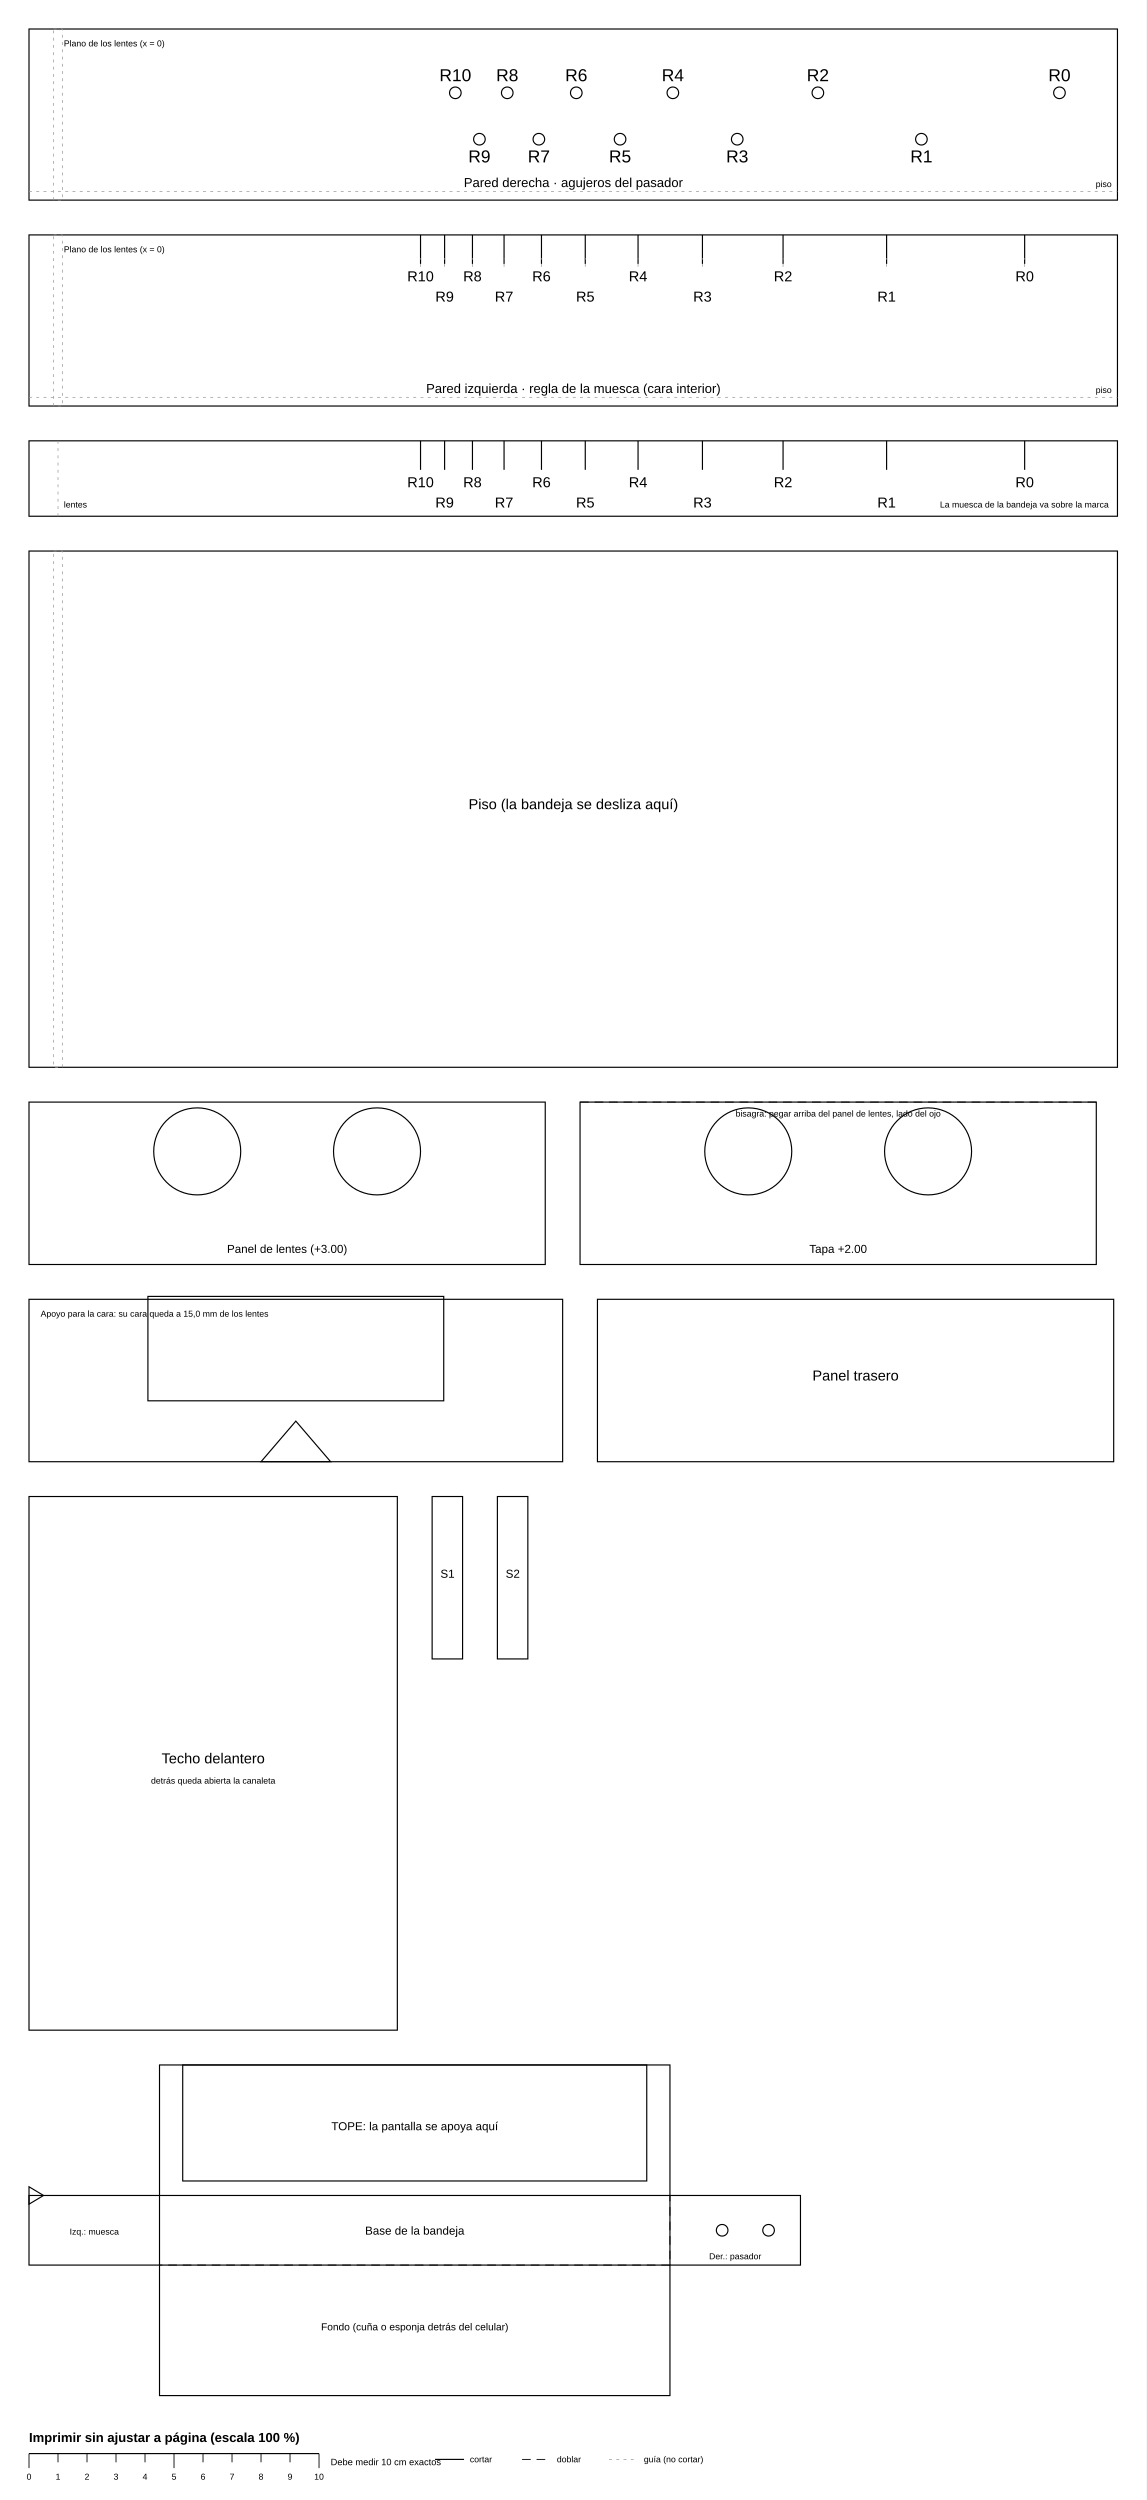
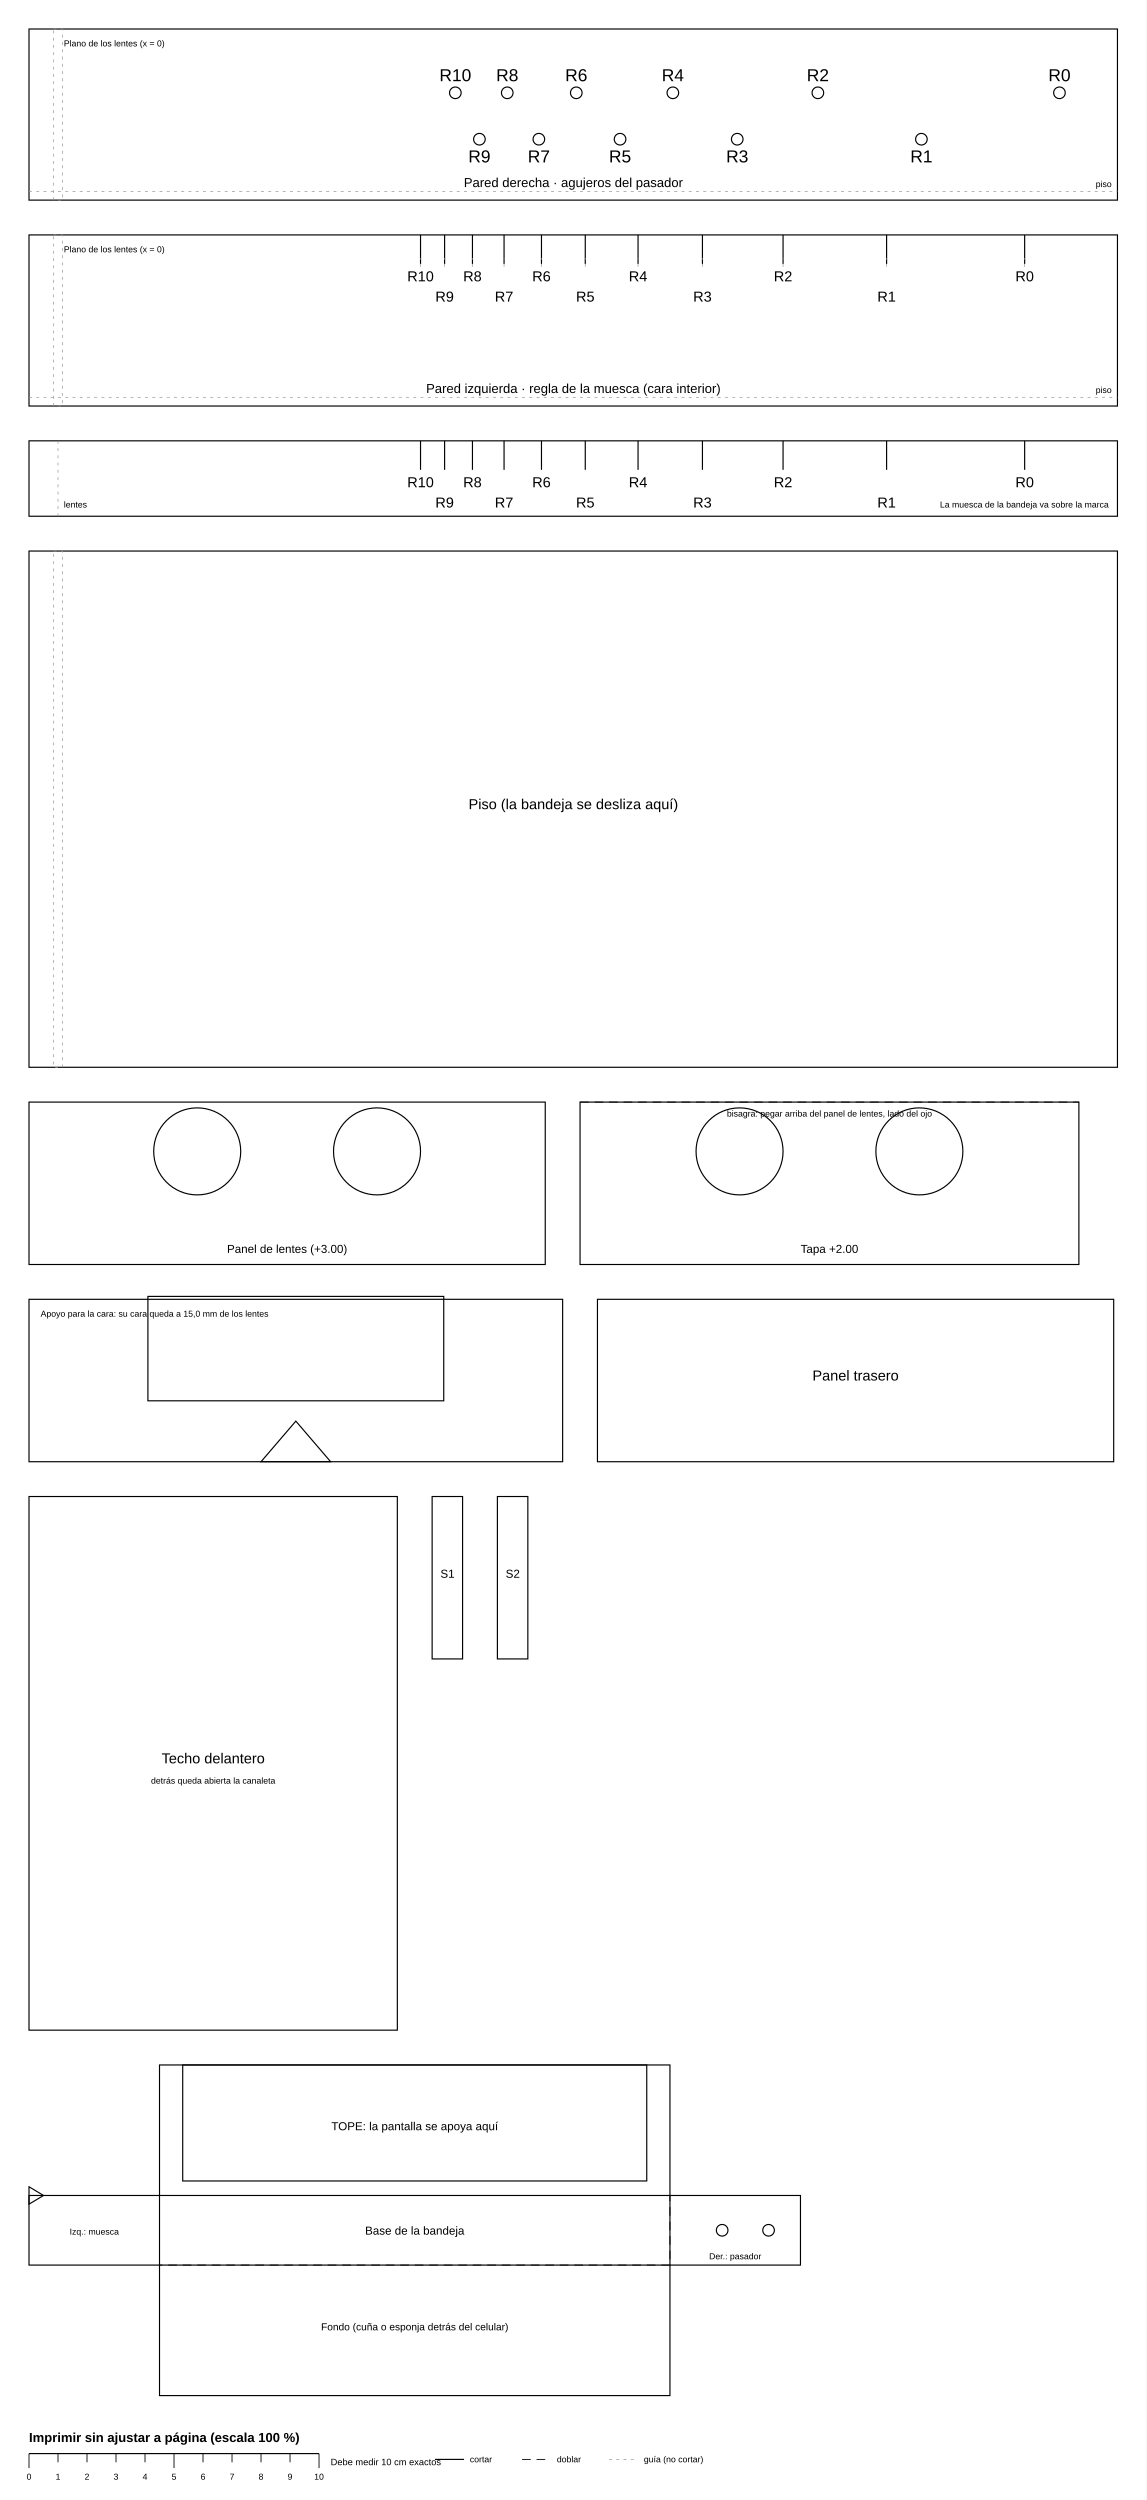
<svg xmlns="http://www.w3.org/2000/svg" width="395.3mm" height="862mm" viewBox="0 0 395.3 862">
  <rect x="0" y="0" width="395.3" height="862" fill="#fff" />
  <rect x="10" y="10" width="375.3" height="59" fill="none" stroke="#000" stroke-width="0.4" />
  <rect x="18.5" y="10" width="3" height="59" fill="none" stroke="#999" stroke-width="0.25" stroke-dasharray="1 1.5" />
  <text x="22" y="16" font-size="3" text-anchor="start" font-family="Arial, sans-serif">Plano de los lentes (x = 0)</text>
  <line x1="10" y1="66" x2="385.3" y2="66" fill="none" stroke="#999" stroke-width="0.25" stroke-dasharray="1 1.5" />
  <text x="383.3" y="64.5" font-size="3" text-anchor="end" font-family="Arial, sans-serif">piso</text>
  <text x="197.7" y="64.5" font-size="4.5" text-anchor="middle" font-family="Arial, sans-serif">Pared derecha · agujeros del pasador</text>
  <circle cx="365.3" cy="32" r="2" fill="none" stroke="#000" stroke-width="0.4" />
  <text x="365.3" y="28" font-size="6" text-anchor="middle" font-family="Arial, sans-serif">R0</text>
  <circle cx="317.7" cy="48" r="2" fill="none" stroke="#000" stroke-width="0.4" />
  <text x="317.7" y="56" font-size="6" text-anchor="middle" font-family="Arial, sans-serif">R1</text>
  <circle cx="282" cy="32" r="2" fill="none" stroke="#000" stroke-width="0.4" />
  <text x="282" y="28" font-size="6" text-anchor="middle" font-family="Arial, sans-serif">R2</text>
  <circle cx="254.2" cy="48" r="2" fill="none" stroke="#000" stroke-width="0.4" />
  <text x="254.2" y="56" font-size="6" text-anchor="middle" font-family="Arial, sans-serif">R3</text>
  <circle cx="232" cy="32" r="2" fill="none" stroke="#000" stroke-width="0.4" />
  <text x="232" y="28" font-size="6" text-anchor="middle" font-family="Arial, sans-serif">R4</text>
  <circle cx="213.8" cy="48" r="2" fill="none" stroke="#000" stroke-width="0.4" />
  <text x="213.8" y="56" font-size="6" text-anchor="middle" font-family="Arial, sans-serif">R5</text>
  <circle cx="198.7" cy="32" r="2" fill="none" stroke="#000" stroke-width="0.4" />
  <text x="198.7" y="28" font-size="6" text-anchor="middle" font-family="Arial, sans-serif">R6</text>
  <circle cx="185.8" cy="48" r="2" fill="none" stroke="#000" stroke-width="0.4" />
  <text x="185.8" y="56" font-size="6" text-anchor="middle" font-family="Arial, sans-serif">R7</text>
  <circle cx="174.9" cy="32" r="2" fill="none" stroke="#000" stroke-width="0.4" />
  <text x="174.9" y="28" font-size="6" text-anchor="middle" font-family="Arial, sans-serif">R8</text>
  <circle cx="165.3" cy="48" r="2" fill="none" stroke="#000" stroke-width="0.4" />
  <text x="165.3" y="56" font-size="6" text-anchor="middle" font-family="Arial, sans-serif">R9</text>
  <circle cx="157" cy="32" r="2" fill="none" stroke="#000" stroke-width="0.4" />
  <text x="157" y="28" font-size="6" text-anchor="middle" font-family="Arial, sans-serif">R10</text>
  <rect x="10" y="81" width="375.3" height="59" fill="none" stroke="#000" stroke-width="0.4" />
  <rect x="18.5" y="81" width="3" height="59" fill="none" stroke="#999" stroke-width="0.25" stroke-dasharray="1 1.5" />
  <text x="22" y="87" font-size="3" text-anchor="start" font-family="Arial, sans-serif">Plano de los lentes (x = 0)</text>
  <line x1="10" y1="137" x2="385.3" y2="137" fill="none" stroke="#999" stroke-width="0.25" stroke-dasharray="1 1.5" />
  <text x="383.3" y="135.5" font-size="3" text-anchor="end" font-family="Arial, sans-serif">piso</text>
  <text x="197.7" y="135.5" font-size="4.5" text-anchor="middle" font-family="Arial, sans-serif">Pared izquierda · regla de la muesca (cara interior)</text>
  <line x1="353.3" y1="81" x2="353.3" y2="91" fill="none" stroke="#000" stroke-width="0.4" />
  <text x="353.3" y="97" font-size="5" text-anchor="middle" font-family="Arial, sans-serif">R0</text>
  <line x1="353.3" y1="92" x2="353.3" y2="89" fill="none" stroke="#999" stroke-width="0.25" stroke-dasharray="1 1.5" />
  <line x1="305.7" y1="81" x2="305.7" y2="91" fill="none" stroke="#000" stroke-width="0.4" />
  <text x="305.7" y="104" font-size="5" text-anchor="middle" font-family="Arial, sans-serif">R1</text>
  <line x1="305.7" y1="92" x2="305.7" y2="89" fill="none" stroke="#999" stroke-width="0.25" stroke-dasharray="1 1.5" />
  <line x1="270" y1="81" x2="270" y2="91" fill="none" stroke="#000" stroke-width="0.4" />
  <text x="270" y="97" font-size="5" text-anchor="middle" font-family="Arial, sans-serif">R2</text>
  <line x1="270" y1="92" x2="270" y2="89" fill="none" stroke="#999" stroke-width="0.25" stroke-dasharray="1 1.5" />
  <line x1="242.2" y1="81" x2="242.2" y2="91" fill="none" stroke="#000" stroke-width="0.4" />
  <text x="242.2" y="104" font-size="5" text-anchor="middle" font-family="Arial, sans-serif">R3</text>
  <line x1="242.2" y1="92" x2="242.2" y2="89" fill="none" stroke="#999" stroke-width="0.25" stroke-dasharray="1 1.5" />
  <line x1="220" y1="81" x2="220" y2="91" fill="none" stroke="#000" stroke-width="0.4" />
  <text x="220" y="97" font-size="5" text-anchor="middle" font-family="Arial, sans-serif">R4</text>
  <line x1="220" y1="92" x2="220" y2="89" fill="none" stroke="#999" stroke-width="0.25" stroke-dasharray="1 1.5" />
  <line x1="201.8" y1="81" x2="201.8" y2="91" fill="none" stroke="#000" stroke-width="0.4" />
  <text x="201.8" y="104" font-size="5" text-anchor="middle" font-family="Arial, sans-serif">R5</text>
  <line x1="201.8" y1="92" x2="201.8" y2="89" fill="none" stroke="#999" stroke-width="0.25" stroke-dasharray="1 1.5" />
  <line x1="186.7" y1="81" x2="186.7" y2="91" fill="none" stroke="#000" stroke-width="0.4" />
  <text x="186.7" y="97" font-size="5" text-anchor="middle" font-family="Arial, sans-serif">R6</text>
  <line x1="186.7" y1="92" x2="186.7" y2="89" fill="none" stroke="#999" stroke-width="0.25" stroke-dasharray="1 1.5" />
  <line x1="173.8" y1="81" x2="173.8" y2="91" fill="none" stroke="#000" stroke-width="0.4" />
  <text x="173.8" y="104" font-size="5" text-anchor="middle" font-family="Arial, sans-serif">R7</text>
  <line x1="173.8" y1="92" x2="173.8" y2="89" fill="none" stroke="#999" stroke-width="0.25" stroke-dasharray="1 1.5" />
  <line x1="162.9" y1="81" x2="162.9" y2="91" fill="none" stroke="#000" stroke-width="0.4" />
  <text x="162.9" y="97" font-size="5" text-anchor="middle" font-family="Arial, sans-serif">R8</text>
  <line x1="162.9" y1="92" x2="162.9" y2="89" fill="none" stroke="#999" stroke-width="0.25" stroke-dasharray="1 1.5" />
  <line x1="153.3" y1="81" x2="153.3" y2="91" fill="none" stroke="#000" stroke-width="0.4" />
  <text x="153.3" y="104" font-size="5" text-anchor="middle" font-family="Arial, sans-serif">R9</text>
  <line x1="153.3" y1="92" x2="153.3" y2="89" fill="none" stroke="#999" stroke-width="0.25" stroke-dasharray="1 1.5" />
  <line x1="145" y1="81" x2="145" y2="91" fill="none" stroke="#000" stroke-width="0.4" />
  <text x="145" y="97" font-size="5" text-anchor="middle" font-family="Arial, sans-serif">R10</text>
  <line x1="145" y1="92" x2="145" y2="89" fill="none" stroke="#999" stroke-width="0.25" stroke-dasharray="1 1.5" />
  <rect x="10" y="152" width="375.3" height="26" fill="none" stroke="#000" stroke-width="0.4" />
  <line x1="20" y1="152" x2="20" y2="178" fill="none" stroke="#999" stroke-width="0.25" stroke-dasharray="1 1.5" />
  <text x="22" y="175" font-size="3" text-anchor="start" font-family="Arial, sans-serif">lentes</text>
  <line x1="353.3" y1="152" x2="353.3" y2="162" fill="none" stroke="#000" stroke-width="0.4" />
  <text x="353.3" y="168" font-size="5" text-anchor="middle" font-family="Arial, sans-serif">R0</text>
  <line x1="305.7" y1="152" x2="305.7" y2="162" fill="none" stroke="#000" stroke-width="0.4" />
  <text x="305.7" y="175" font-size="5" text-anchor="middle" font-family="Arial, sans-serif">R1</text>
  <line x1="270" y1="152" x2="270" y2="162" fill="none" stroke="#000" stroke-width="0.4" />
  <text x="270" y="168" font-size="5" text-anchor="middle" font-family="Arial, sans-serif">R2</text>
  <line x1="242.2" y1="152" x2="242.2" y2="162" fill="none" stroke="#000" stroke-width="0.4" />
  <text x="242.2" y="175" font-size="5" text-anchor="middle" font-family="Arial, sans-serif">R3</text>
  <line x1="220" y1="152" x2="220" y2="162" fill="none" stroke="#000" stroke-width="0.4" />
  <text x="220" y="168" font-size="5" text-anchor="middle" font-family="Arial, sans-serif">R4</text>
  <line x1="201.8" y1="152" x2="201.8" y2="162" fill="none" stroke="#000" stroke-width="0.4" />
  <text x="201.8" y="175" font-size="5" text-anchor="middle" font-family="Arial, sans-serif">R5</text>
  <line x1="186.7" y1="152" x2="186.7" y2="162" fill="none" stroke="#000" stroke-width="0.4" />
  <text x="186.7" y="168" font-size="5" text-anchor="middle" font-family="Arial, sans-serif">R6</text>
  <line x1="173.8" y1="152" x2="173.8" y2="162" fill="none" stroke="#000" stroke-width="0.4" />
  <text x="173.8" y="175" font-size="5" text-anchor="middle" font-family="Arial, sans-serif">R7</text>
  <line x1="162.9" y1="152" x2="162.9" y2="162" fill="none" stroke="#000" stroke-width="0.4" />
  <text x="162.9" y="168" font-size="5" text-anchor="middle" font-family="Arial, sans-serif">R8</text>
  <line x1="153.3" y1="152" x2="153.3" y2="162" fill="none" stroke="#000" stroke-width="0.4" />
  <text x="153.3" y="175" font-size="5" text-anchor="middle" font-family="Arial, sans-serif">R9</text>
  <line x1="145" y1="152" x2="145" y2="162" fill="none" stroke="#000" stroke-width="0.4" />
  <text x="145" y="168" font-size="5" text-anchor="middle" font-family="Arial, sans-serif">R10</text>
  <text x="382.3" y="175" font-size="3" text-anchor="end" font-family="Arial, sans-serif">La muesca de la bandeja va sobre la marca</text>
  <rect x="10" y="190" width="375.3" height="178" fill="none" stroke="#000" stroke-width="0.4" />
  <rect x="18.5" y="190" width="3" height="178" fill="none" stroke="#999" stroke-width="0.25" stroke-dasharray="1 1.5" />
  <text x="197.7" y="279" font-size="5" text-anchor="middle" font-family="Arial, sans-serif">Piso (la bandeja se desliza aquí)</text>
  <rect x="10" y="380" width="178" height="56" fill="none" stroke="#000" stroke-width="0.4" />
  <circle cx="68" cy="397" r="15" fill="none" stroke="#000" stroke-width="0.4" />
  <circle cx="130" cy="397" r="15" fill="none" stroke="#000" stroke-width="0.4" />
  <text x="99" y="432" font-size="4" text-anchor="middle" font-family="Arial, sans-serif">Panel de lentes (+3.00)</text>
-   <rect x="200" y="380" width="178" height="56" fill="none" stroke="#000" stroke-width="0.4" />
-   <circle cx="258" cy="397" r="15" fill="none" stroke="#000" stroke-width="0.4" />
-   <circle cx="320" cy="397" r="15" fill="none" stroke="#000" stroke-width="0.4" />
-   <text x="289" y="432" font-size="4" text-anchor="middle" font-family="Arial, sans-serif">Tapa +2.00</text>
-   <line x1="200" y1="380" x2="378" y2="380" fill="none" stroke="#000" stroke-width="0.3" stroke-dasharray="3 2" />
-   <text x="289" y="385" font-size="3" text-anchor="middle" font-family="Arial, sans-serif">bisagra: pegar arriba del panel de lentes, lado del ojo</text>
+   <rect x="200" y="380" width="172" height="56" fill="none" stroke="#000" stroke-width="0.4" />
+   <circle cx="255" cy="397" r="15" fill="none" stroke="#000" stroke-width="0.4" />
+   <circle cx="317" cy="397" r="15" fill="none" stroke="#000" stroke-width="0.4" />
+   <text x="286" y="432" font-size="4" text-anchor="middle" font-family="Arial, sans-serif">Tapa +2.00</text>
+   <line x1="200" y1="380" x2="372" y2="380" fill="none" stroke="#000" stroke-width="0.3" stroke-dasharray="3 2" />
+   <text x="286" y="385" font-size="3" text-anchor="middle" font-family="Arial, sans-serif">bisagra: pegar arriba del panel de lentes, lado del ojo</text>
  <rect x="10" y="448" width="184" height="56" fill="none" stroke="#000" stroke-width="0.4" />
  <rect x="51" y="447" width="102" height="36" fill="none" stroke="#000" stroke-width="0.4" />
  <polygon points="90,504 102,490 114,504" fill="none" stroke="#000" stroke-width="0.4" />
  <text x="14" y="454" font-size="3" text-anchor="start" font-family="Arial, sans-serif">Apoyo para la cara: su cara queda a 15,0 mm de los lentes</text>
  <rect x="206" y="448" width="178" height="56" fill="none" stroke="#000" stroke-width="0.4" />
  <text x="295" y="476" font-size="5" text-anchor="middle" font-family="Arial, sans-serif">Panel trasero</text>
  <rect x="10" y="516" width="127" height="184" fill="none" stroke="#000" stroke-width="0.4" />
  <text x="73.5" y="608" font-size="5" text-anchor="middle" font-family="Arial, sans-serif">Techo delantero</text>
  <text x="73.5" y="615" font-size="3" text-anchor="middle" font-family="Arial, sans-serif">detrás queda abierta la canaleta</text>
  <rect x="149" y="516" width="10.5" height="56" fill="none" stroke="#000" stroke-width="0.4" />
  <text x="154.3" y="544" font-size="4" text-anchor="middle" font-family="Arial, sans-serif">S1</text>
  <rect x="171.5" y="516" width="10.5" height="56" fill="none" stroke="#000" stroke-width="0.4" />
  <text x="176.8" y="544" font-size="4" text-anchor="middle" font-family="Arial, sans-serif">S2</text>
  <rect x="55" y="757" width="176" height="24" fill="none" stroke="#000" stroke-width="0.3" stroke-dasharray="3 2" />
  <text x="143" y="770.5" font-size="4" text-anchor="middle" font-family="Arial, sans-serif">Base de la bandeja</text>
  <rect x="55" y="712" width="176" height="45" fill="none" stroke="#000" stroke-width="0.4" />
  <rect x="63" y="712" width="160" height="40" fill="none" stroke="#000" stroke-width="0.4" />
  <text x="143" y="734.5" font-size="4" text-anchor="middle" font-family="Arial, sans-serif">TOPE: la pantalla se apoya aquí</text>
  <rect x="55" y="781" width="176" height="45" fill="none" stroke="#000" stroke-width="0.4" />
  <text x="143" y="803.5" font-size="3.5" text-anchor="middle" font-family="Arial, sans-serif">Fondo (cuña o esponja detrás del celular)</text>
  <rect x="10" y="757" width="45" height="24" fill="none" stroke="#000" stroke-width="0.4" />
  <polygon points="10,754 15,757 10,760" fill="none" stroke="#000" stroke-width="0.4" />
  <text x="32.5" y="770.5" font-size="3" text-anchor="middle" font-family="Arial, sans-serif">Izq.: muesca</text>
  <rect x="231" y="757" width="45" height="24" fill="none" stroke="#000" stroke-width="0.4" />
  <circle cx="265" cy="769" r="2" fill="none" stroke="#000" stroke-width="0.4" />
  <circle cx="249" cy="769" r="2" fill="none" stroke="#000" stroke-width="0.4" />
  <text x="253.5" y="779" font-size="3" text-anchor="middle" font-family="Arial, sans-serif">Der.: pasador</text>
  <text x="10" y="842" font-size="4.5" font-weight="bold" font-family="Arial, sans-serif">Imprimir sin ajustar a página (escala 100 %)</text>
  <line x1="10" y1="846" x2="110" y2="846" stroke="#000" stroke-width="0.4" />
  <line x1="10" y1="846" x2="10" y2="851" stroke="#000" stroke-width="0.3" />
  <text x="10" y="855" font-size="3" text-anchor="middle" font-family="Arial, sans-serif">0</text>
  <line x1="20" y1="846" x2="20" y2="849" stroke="#000" stroke-width="0.3" />
  <text x="20" y="855" font-size="3" text-anchor="middle" font-family="Arial, sans-serif">1</text>
  <line x1="30" y1="846" x2="30" y2="849" stroke="#000" stroke-width="0.3" />
  <text x="30" y="855" font-size="3" text-anchor="middle" font-family="Arial, sans-serif">2</text>
  <line x1="40" y1="846" x2="40" y2="849" stroke="#000" stroke-width="0.3" />
  <text x="40" y="855" font-size="3" text-anchor="middle" font-family="Arial, sans-serif">3</text>
  <line x1="50" y1="846" x2="50" y2="849" stroke="#000" stroke-width="0.3" />
  <text x="50" y="855" font-size="3" text-anchor="middle" font-family="Arial, sans-serif">4</text>
  <line x1="60" y1="846" x2="60" y2="851" stroke="#000" stroke-width="0.3" />
  <text x="60" y="855" font-size="3" text-anchor="middle" font-family="Arial, sans-serif">5</text>
  <line x1="70" y1="846" x2="70" y2="849" stroke="#000" stroke-width="0.3" />
  <text x="70" y="855" font-size="3" text-anchor="middle" font-family="Arial, sans-serif">6</text>
  <line x1="80" y1="846" x2="80" y2="849" stroke="#000" stroke-width="0.3" />
  <text x="80" y="855" font-size="3" text-anchor="middle" font-family="Arial, sans-serif">7</text>
  <line x1="90" y1="846" x2="90" y2="849" stroke="#000" stroke-width="0.3" />
  <text x="90" y="855" font-size="3" text-anchor="middle" font-family="Arial, sans-serif">8</text>
  <line x1="100" y1="846" x2="100" y2="849" stroke="#000" stroke-width="0.3" />
  <text x="100" y="855" font-size="3" text-anchor="middle" font-family="Arial, sans-serif">9</text>
  <line x1="110" y1="846" x2="110" y2="851" stroke="#000" stroke-width="0.3" />
  <text x="110" y="855" font-size="3" text-anchor="middle" font-family="Arial, sans-serif">10</text>
  <text x="114" y="850" font-size="3.2" font-family="Arial, sans-serif">Debe medir 10 cm exactos</text>
  <line x1="150" y1="848" x2="160" y2="848" fill="none" stroke="#000" stroke-width="0.4" />
  <text x="162" y="849" font-size="3" font-family="Arial, sans-serif">cortar</text>
  <line x1="180" y1="848" x2="190" y2="848" fill="none" stroke="#000" stroke-width="0.3" stroke-dasharray="3 2" />
  <text x="192" y="849" font-size="3" font-family="Arial, sans-serif">doblar</text>
  <line x1="210" y1="848" x2="220" y2="848" fill="none" stroke="#999" stroke-width="0.25" stroke-dasharray="1 1.5" />
  <text x="222" y="849" font-size="3" font-family="Arial, sans-serif">guía (no cortar)</text>
</svg>
